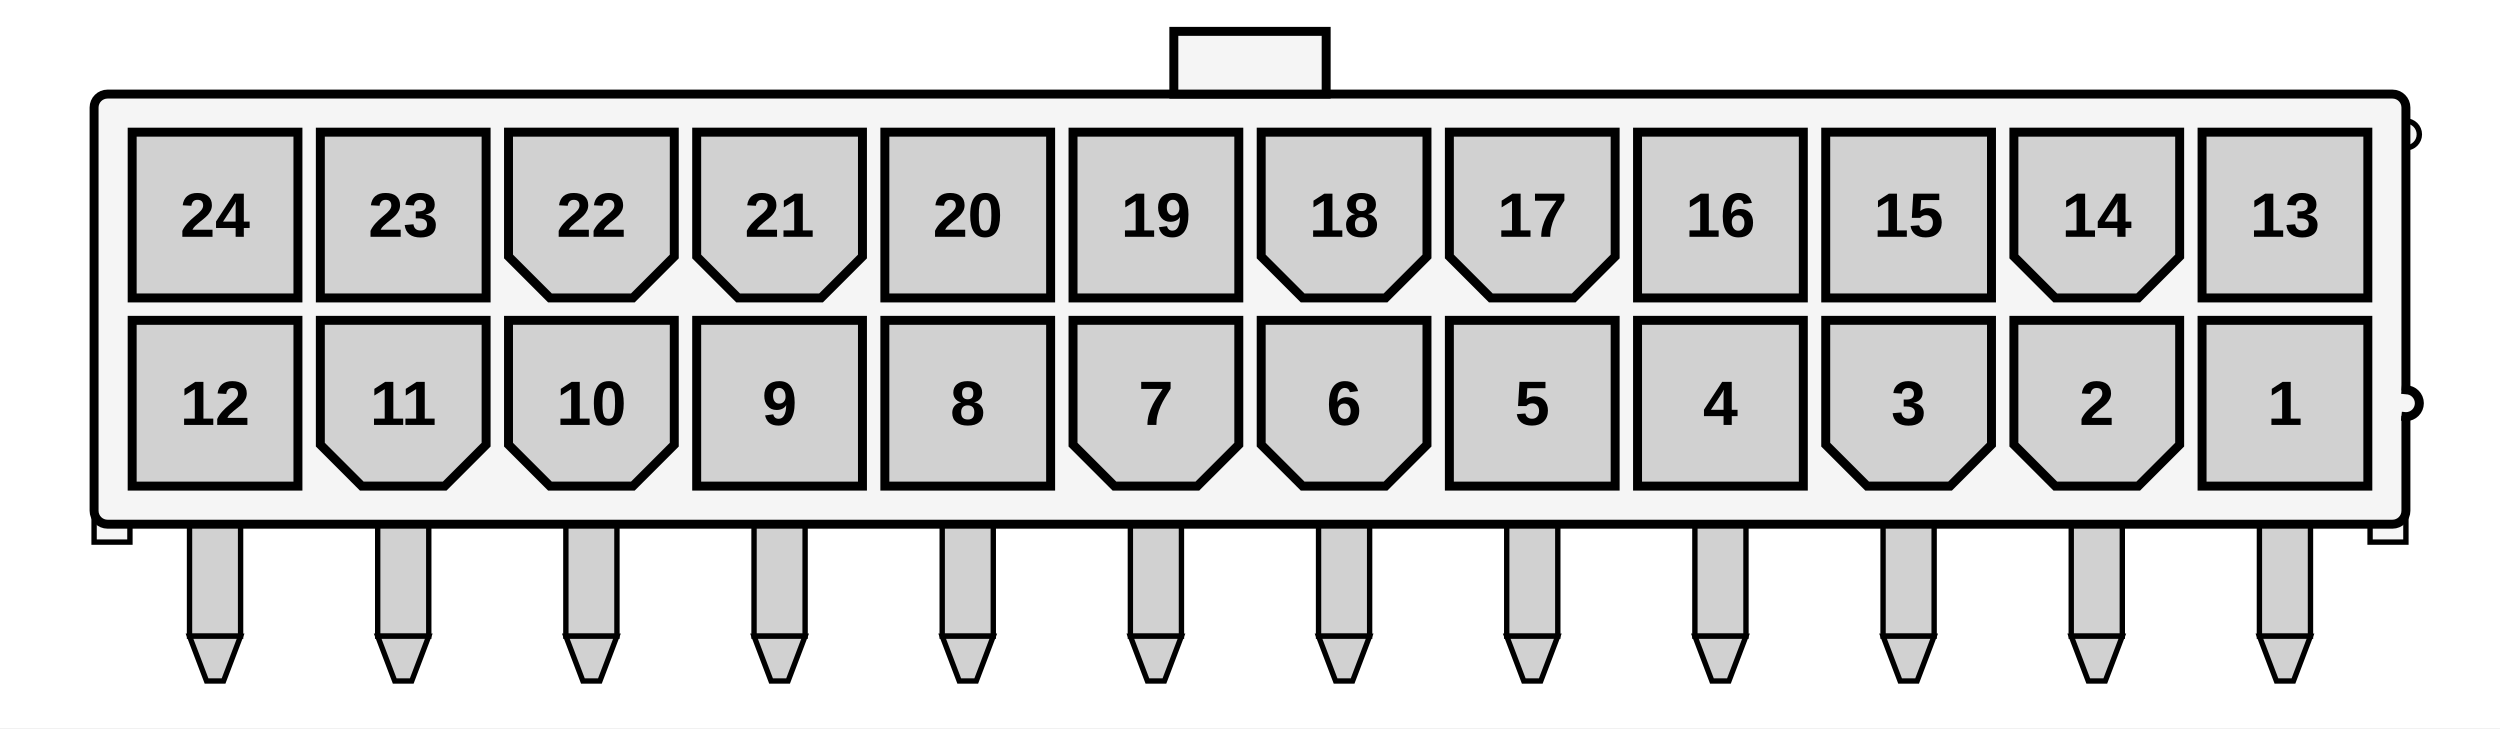
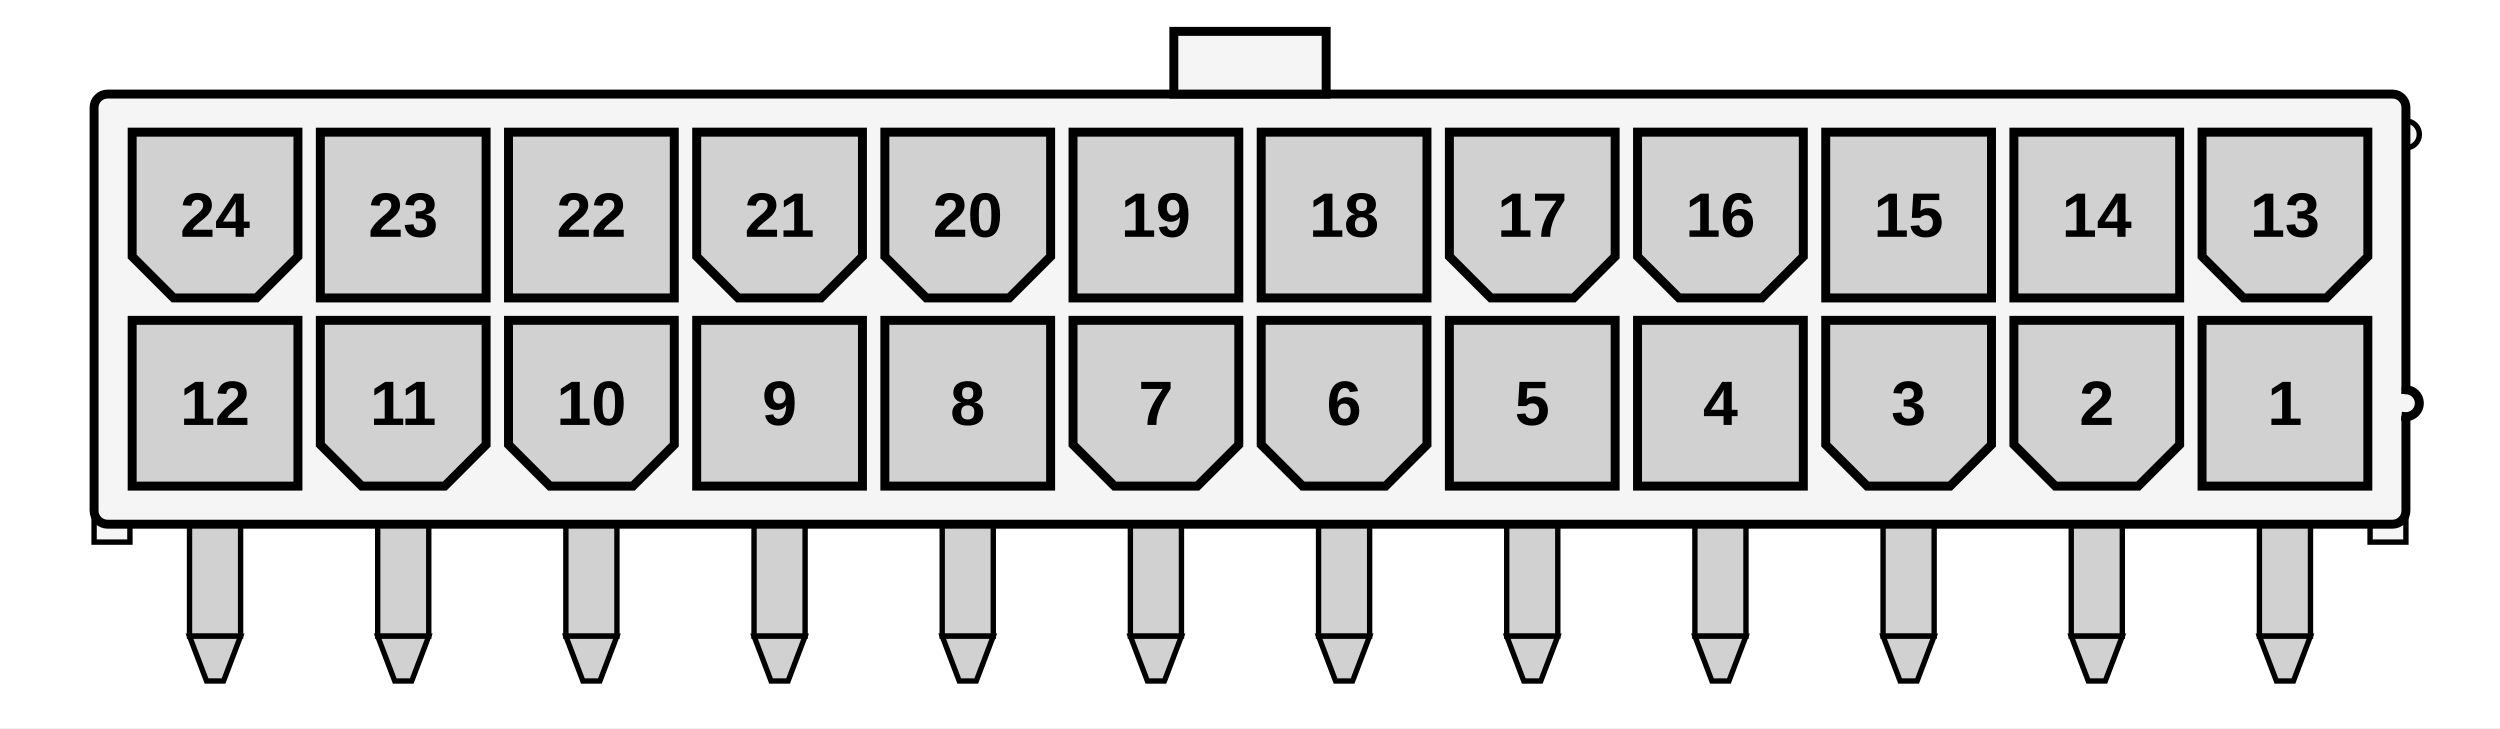
- <svg xmlns="http://www.w3.org/2000/svg" width="1116.0" height="325.0" viewBox="0 0 558.0 162.5">
+ <svg xmlns="http://www.w3.org/2000/svg" width="5580.0" height="1625.0" viewBox="0 0 558.0 162.5">
  <defs>
</defs>
  <rect x="0" y="0" width="558.0" height="162.5" stroke="None" stroke-width="0" fill="#ffffff" />
  <rect x="21.0" y="113.0" width="8" height="8" stroke="black" stroke-width="1.2" fill="#f5f5f5" />
  <rect x="529.0" y="113.0" width="8" height="8" stroke="black" stroke-width="1.2" fill="#f5f5f5" />
  <circle cx="537.0" cy="30.0" r="3.0" stroke-dasharray="9.425 9.425" stroke-dashoffset="-14.137" stroke="black" stroke-width="1.2" fill="#f5f5f5" />
  <rect x="504.3" y="117.0" width="11.4" height="25" stroke="black" stroke-width="1.2" fill="#d1d1d1" />
  <path d="M504.3,142.0 L515.7,142.0 L511.9,152.0 L508.1,152.0 L504.3,142.0 Z" stroke="black" stroke-width="1.2" fill="#d1d1d1" />
  <rect x="462.3" y="117.0" width="11.4" height="25" stroke="black" stroke-width="1.2" fill="#d1d1d1" />
  <path d="M462.3,142.0 L473.7,142.0 L469.9,152.0 L466.1,152.0 L462.3,142.0 Z" stroke="black" stroke-width="1.2" fill="#d1d1d1" />
  <rect x="420.3" y="117.0" width="11.4" height="25" stroke="black" stroke-width="1.2" fill="#d1d1d1" />
  <path d="M420.3,142.0 L431.7,142.0 L427.9,152.0 L424.1,152.0 L420.3,142.0 Z" stroke="black" stroke-width="1.2" fill="#d1d1d1" />
  <rect x="378.3" y="117.0" width="11.4" height="25" stroke="black" stroke-width="1.2" fill="#d1d1d1" />
  <path d="M378.3,142.0 L389.7,142.0 L385.9,152.0 L382.1,152.0 L378.3,142.0 Z" stroke="black" stroke-width="1.2" fill="#d1d1d1" />
  <rect x="336.3" y="117.0" width="11.4" height="25" stroke="black" stroke-width="1.2" fill="#d1d1d1" />
  <path d="M336.3,142.0 L347.7,142.0 L343.9,152.0 L340.1,152.0 L336.3,142.0 Z" stroke="black" stroke-width="1.2" fill="#d1d1d1" />
  <rect x="294.3" y="117.0" width="11.4" height="25" stroke="black" stroke-width="1.2" fill="#d1d1d1" />
  <path d="M294.3,142.0 L305.7,142.0 L301.9,152.0 L298.1,152.0 L294.3,142.0 Z" stroke="black" stroke-width="1.2" fill="#d1d1d1" />
  <rect x="252.3" y="117.0" width="11.4" height="25" stroke="black" stroke-width="1.2" fill="#d1d1d1" />
  <path d="M252.3,142.0 L263.7,142.0 L259.9,152.0 L256.1,152.0 L252.3,142.0 Z" stroke="black" stroke-width="1.2" fill="#d1d1d1" />
  <rect x="210.3" y="117.0" width="11.4" height="25" stroke="black" stroke-width="1.2" fill="#d1d1d1" />
  <path d="M210.3,142.0 L221.7,142.0 L217.9,152.0 L214.1,152.0 L210.3,142.0 Z" stroke="black" stroke-width="1.2" fill="#d1d1d1" />
  <rect x="168.3" y="117.0" width="11.4" height="25" stroke="black" stroke-width="1.2" fill="#d1d1d1" />
  <path d="M168.3,142.0 L179.7,142.0 L175.9,152.0 L172.1,152.0 L168.3,142.0 Z" stroke="black" stroke-width="1.2" fill="#d1d1d1" />
  <rect x="126.3" y="117.0" width="11.4" height="25" stroke="black" stroke-width="1.2" fill="#d1d1d1" />
  <path d="M126.3,142.0 L137.7,142.0 L133.9,152.0 L130.1,152.0 L126.3,142.0 Z" stroke="black" stroke-width="1.2" fill="#d1d1d1" />
  <rect x="84.3" y="117.0" width="11.4" height="25" stroke="black" stroke-width="1.2" fill="#d1d1d1" />
  <path d="M84.3,142.0 L95.7,142.0 L91.9,152.0 L88.1,152.0 L84.3,142.0 Z" stroke="black" stroke-width="1.2" fill="#d1d1d1" />
  <rect x="42.3" y="117.0" width="11.4" height="25" stroke="black" stroke-width="1.2" fill="#d1d1d1" />
  <path d="M42.3,142.0 L53.7,142.0 L49.9,152.0 L46.1,152.0 L42.3,142.0 Z" stroke="black" stroke-width="1.2" fill="#d1d1d1" />
  <rect x="21.0" y="21.0" width="516.0" height="96" stroke="black" stroke-width="2" fill="#f5f5f5" rx="3.0" />
  <circle cx="537.0" cy="90.0" r="3.0" stroke-dasharray="9.425 9.425" stroke-dashoffset="-14.137" stroke="black" stroke-width="2" stroke-linecap="square" fill="#f5f5f5" />
  <rect x="491.5" y="71.5" width="37" height="37" stroke="black" stroke-width="2" fill="#d1d1d1" />
  <text x="510.0" y="90.0" font-size="14" font-family="arial" font-weight="bold" text-anchor="middle" dominant-baseline="central">1</text>
  <path d="M449.5,71.5 L486.5,71.5 L486.5,99.25 L477.25,108.5 L458.75,108.5 L449.5,99.25 L449.5,71.5 Z" stroke="black" stroke-width="2" fill="#d1d1d1" />
  <text x="468.0" y="90.0" font-size="14" font-family="arial" font-weight="bold" text-anchor="middle" dominant-baseline="central">2</text>
  <path d="M407.5,71.5 L444.5,71.5 L444.5,99.25 L435.25,108.5 L416.75,108.5 L407.5,99.25 L407.5,71.5 Z" stroke="black" stroke-width="2" fill="#d1d1d1" />
  <text x="426.0" y="90.0" font-size="14" font-family="arial" font-weight="bold" text-anchor="middle" dominant-baseline="central">3</text>
  <rect x="365.5" y="71.5" width="37" height="37" stroke="black" stroke-width="2" fill="#d1d1d1" />
  <text x="384.0" y="90.0" font-size="14" font-family="arial" font-weight="bold" text-anchor="middle" dominant-baseline="central">4</text>
  <rect x="323.5" y="71.5" width="37" height="37" stroke="black" stroke-width="2" fill="#d1d1d1" />
  <text x="342.0" y="90.0" font-size="14" font-family="arial" font-weight="bold" text-anchor="middle" dominant-baseline="central">5</text>
  <path d="M281.5,71.5 L318.5,71.5 L318.5,99.25 L309.25,108.5 L290.75,108.5 L281.5,99.25 L281.5,71.5 Z" stroke="black" stroke-width="2" fill="#d1d1d1" />
  <text x="300.0" y="90.0" font-size="14" font-family="arial" font-weight="bold" text-anchor="middle" dominant-baseline="central">6</text>
  <path d="M239.5,71.5 L276.5,71.5 L276.5,99.25 L267.25,108.5 L248.75,108.5 L239.5,99.25 L239.5,71.5 Z" stroke="black" stroke-width="2" fill="#d1d1d1" />
  <text x="258.0" y="90.0" font-size="14" font-family="arial" font-weight="bold" text-anchor="middle" dominant-baseline="central">7</text>
  <rect x="197.5" y="71.5" width="37" height="37" stroke="black" stroke-width="2" fill="#d1d1d1" />
  <text x="216.0" y="90.0" font-size="14" font-family="arial" font-weight="bold" text-anchor="middle" dominant-baseline="central">8</text>
  <rect x="155.5" y="71.5" width="37" height="37" stroke="black" stroke-width="2" fill="#d1d1d1" />
  <text x="174.0" y="90.0" font-size="14" font-family="arial" font-weight="bold" text-anchor="middle" dominant-baseline="central">9</text>
  <path d="M113.5,71.5 L150.5,71.5 L150.5,99.25 L141.25,108.5 L122.75,108.5 L113.5,99.25 L113.5,71.5 Z" stroke="black" stroke-width="2" fill="#d1d1d1" />
  <text x="132.0" y="90.0" font-size="14" font-family="arial" font-weight="bold" text-anchor="middle" dominant-baseline="central">10</text>
  <path d="M71.5,71.5 L108.5,71.5 L108.5,99.25 L99.25,108.5 L80.75,108.5 L71.5,99.25 L71.5,71.5 Z" stroke="black" stroke-width="2" fill="#d1d1d1" />
  <text x="90.0" y="90.0" font-size="14" font-family="arial" font-weight="bold" text-anchor="middle" dominant-baseline="central">11</text>
  <rect x="29.5" y="71.5" width="37" height="37" stroke="black" stroke-width="2" fill="#d1d1d1" />
  <text x="48.0" y="90.0" font-size="14" font-family="arial" font-weight="bold" text-anchor="middle" dominant-baseline="central">12</text>
-   <rect x="491.5" y="29.5" width="37" height="37" stroke="black" stroke-width="2" fill="#d1d1d1" />
+   <path d="M491.5,29.5 L528.5,29.5 L528.5,57.25 L519.25,66.5 L500.75,66.5 L491.5,57.25 L491.5,29.5 Z" stroke="black" stroke-width="2" fill="#d1d1d1" />
  <text x="510.0" y="48.0" font-size="14" font-family="arial" font-weight="bold" text-anchor="middle" dominant-baseline="central">13</text>
-   <path d="M449.5,29.5 L486.5,29.5 L486.5,57.25 L477.25,66.5 L458.75,66.5 L449.5,57.25 L449.5,29.5 Z" stroke="black" stroke-width="2" fill="#d1d1d1" />
+   <rect x="449.5" y="29.5" width="37" height="37" stroke="black" stroke-width="2" fill="#d1d1d1" />
  <text x="468.0" y="48.0" font-size="14" font-family="arial" font-weight="bold" text-anchor="middle" dominant-baseline="central">14</text>
  <rect x="407.5" y="29.5" width="37" height="37" stroke="black" stroke-width="2" fill="#d1d1d1" />
  <text x="426.0" y="48.0" font-size="14" font-family="arial" font-weight="bold" text-anchor="middle" dominant-baseline="central">15</text>
-   <rect x="365.5" y="29.5" width="37" height="37" stroke="black" stroke-width="2" fill="#d1d1d1" />
+   <path d="M365.5,29.5 L402.5,29.5 L402.5,57.25 L393.25,66.5 L374.75,66.5 L365.5,57.25 L365.5,29.5 Z" stroke="black" stroke-width="2" fill="#d1d1d1" />
  <text x="384.0" y="48.0" font-size="14" font-family="arial" font-weight="bold" text-anchor="middle" dominant-baseline="central">16</text>
  <path d="M323.5,29.5 L360.5,29.5 L360.5,57.25 L351.25,66.5 L332.75,66.5 L323.5,57.25 L323.5,29.5 Z" stroke="black" stroke-width="2" fill="#d1d1d1" />
  <text x="342.0" y="48.0" font-size="14" font-family="arial" font-weight="bold" text-anchor="middle" dominant-baseline="central">17</text>
-   <path d="M281.5,29.5 L318.5,29.5 L318.5,57.25 L309.25,66.5 L290.75,66.5 L281.5,57.25 L281.5,29.5 Z" stroke="black" stroke-width="2" fill="#d1d1d1" />
+   <rect x="281.5" y="29.5" width="37" height="37" stroke="black" stroke-width="2" fill="#d1d1d1" />
  <text x="300.0" y="48.0" font-size="14" font-family="arial" font-weight="bold" text-anchor="middle" dominant-baseline="central">18</text>
  <rect x="239.5" y="29.5" width="37" height="37" stroke="black" stroke-width="2" fill="#d1d1d1" />
  <text x="258.0" y="48.0" font-size="14" font-family="arial" font-weight="bold" text-anchor="middle" dominant-baseline="central">19</text>
-   <rect x="197.5" y="29.5" width="37" height="37" stroke="black" stroke-width="2" fill="#d1d1d1" />
+   <path d="M197.5,29.5 L234.5,29.5 L234.5,57.25 L225.25,66.5 L206.75,66.5 L197.5,57.25 L197.5,29.5 Z" stroke="black" stroke-width="2" fill="#d1d1d1" />
  <text x="216.0" y="48.0" font-size="14" font-family="arial" font-weight="bold" text-anchor="middle" dominant-baseline="central">20</text>
  <path d="M155.5,29.5 L192.5,29.5 L192.5,57.25 L183.25,66.5 L164.75,66.5 L155.5,57.25 L155.5,29.5 Z" stroke="black" stroke-width="2" fill="#d1d1d1" />
  <text x="174.0" y="48.0" font-size="14" font-family="arial" font-weight="bold" text-anchor="middle" dominant-baseline="central">21</text>
-   <path d="M113.5,29.5 L150.5,29.5 L150.5,57.25 L141.25,66.5 L122.75,66.5 L113.5,57.25 L113.5,29.5 Z" stroke="black" stroke-width="2" fill="#d1d1d1" />
+   <rect x="113.5" y="29.5" width="37" height="37" stroke="black" stroke-width="2" fill="#d1d1d1" />
  <text x="132.0" y="48.0" font-size="14" font-family="arial" font-weight="bold" text-anchor="middle" dominant-baseline="central">22</text>
  <rect x="71.5" y="29.5" width="37" height="37" stroke="black" stroke-width="2" fill="#d1d1d1" />
  <text x="90.0" y="48.0" font-size="14" font-family="arial" font-weight="bold" text-anchor="middle" dominant-baseline="central">23</text>
-   <rect x="29.5" y="29.5" width="37" height="37" stroke="black" stroke-width="2" fill="#d1d1d1" />
+   <path d="M29.5,29.5 L66.5,29.5 L66.5,57.25 L57.25,66.5 L38.75,66.5 L29.5,57.25 L29.5,29.5 Z" stroke="black" stroke-width="2" fill="#d1d1d1" />
  <text x="48.0" y="48.0" font-size="14" font-family="arial" font-weight="bold" text-anchor="middle" dominant-baseline="central">24</text>
  <rect x="262.0" y="7.0" width="34" height="14" stroke="black" stroke-width="2" fill="#f5f5f5" />
</svg>
